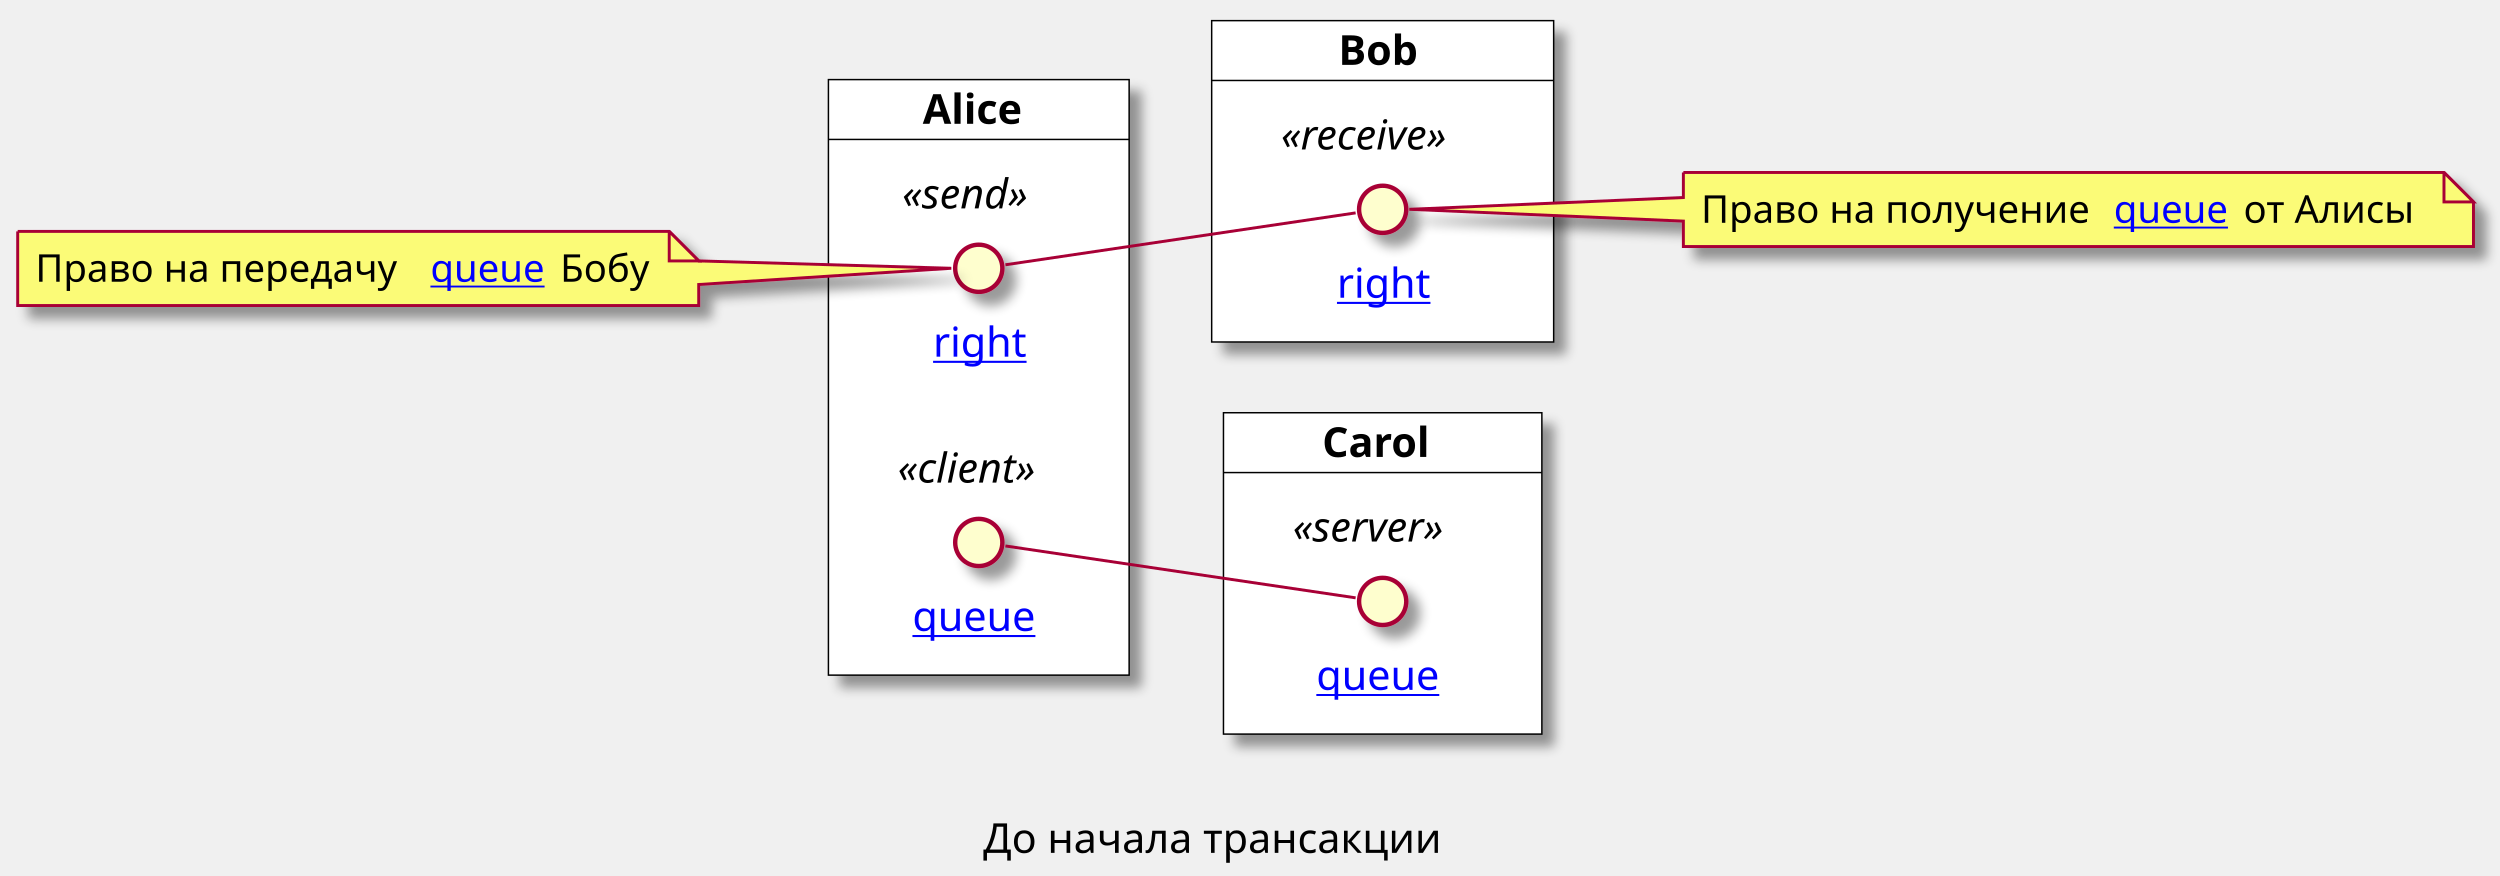
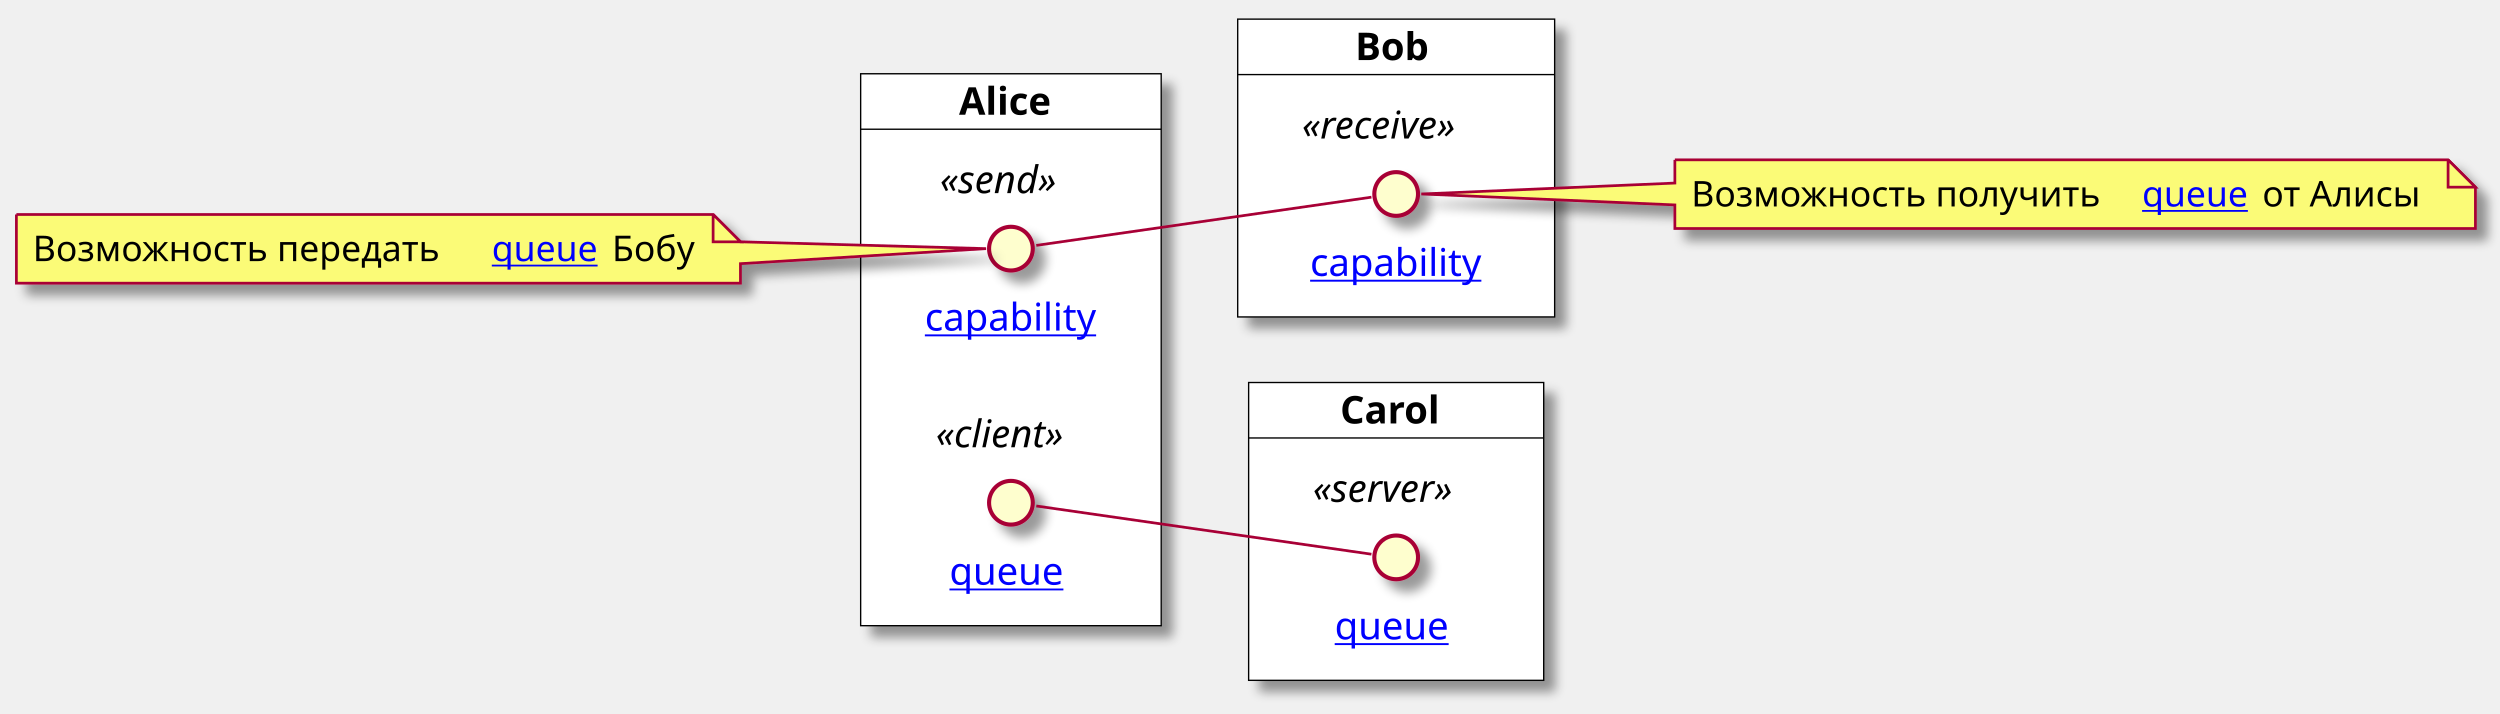
- <svg xmlns="http://www.w3.org/2000/svg" xmlns:xlink="http://www.w3.org/1999/xlink" contentScriptType="application/ecmascript" contentStyleType="text/css" height="297px" preserveAspectRatio="none" style="width:848px;height:297px;background:#FFFFFF;" version="1.1" viewBox="0 0 848 297" width="848px" zoomAndPan="magnify">
+ <svg xmlns="http://www.w3.org/2000/svg" xmlns:xlink="http://www.w3.org/1999/xlink" contentScriptType="application/ecmascript" contentStyleType="text/css" height="261px" preserveAspectRatio="none" style="width:915px;height:261px;background:#FFFFFF;" version="1.1" viewBox="0 0 915 261" width="915px" zoomAndPan="magnify">
  <defs>
-     <filter height="300%" id="f26lsopewtmd3" width="300%" x="-1" y="-1">
+     <filter height="300%" id="f1vxfoie6lhou3" width="300%" x="-1" y="-1">
      <feGaussianBlur result="blurOut" stdDeviation="2.0" />
      <feColorMatrix in="blurOut" result="blurOut2" type="matrix" values="0 0 0 0 0 0 0 0 0 0 0 0 0 0 0 0 0 0 .4 0" />
      <feOffset dx="4.0" dy="4.0" in="blurOut2" result="blurOut3" />
      <feBlend in="SourceGraphic" in2="blurOut3" mode="normal" />
    </filter>
  </defs>
  <g>
-     <rect fill="#FFFFFF" filter="url(#f26lsopewtmd3)" height="202" style="stroke:#000000;stroke-width:0.5;" width="102" x="281" y="27" />
-     <line style="stroke:#000000;stroke-width:0.5;" x1="281" x2="383" y1="47.297" y2="47.297" />
-     <text fill="#000000" font-family="sans-serif" font-size="14" font-weight="bold" lengthAdjust="spacing" textLength="38" x="313" y="41.995">Alice</text>
-     <rect fill="#FFFFFF" filter="url(#f26lsopewtmd3)" height="109" style="stroke:#000000;stroke-width:0.5;" width="116" x="411" y="7" />
-     <line style="stroke:#000000;stroke-width:0.5;" x1="411" x2="527" y1="27.297" y2="27.297" />
-     <text fill="#000000" font-family="sans-serif" font-size="14" font-weight="bold" lengthAdjust="spacing" textLength="30" x="454" y="21.995">Bob</text>
-     <rect fill="#FFFFFF" filter="url(#f26lsopewtmd3)" height="109" style="stroke:#000000;stroke-width:0.5;" width="108" x="415" y="140" />
-     <line style="stroke:#000000;stroke-width:0.5;" x1="415" x2="523" y1="160.297" y2="160.297" />
-     <text fill="#000000" font-family="sans-serif" font-size="14" font-weight="bold" lengthAdjust="spacing" textLength="41" x="448.5" y="154.995">Carol</text>
-     <ellipse cx="332" cy="91" fill="#FEFECE" filter="url(#f26lsopewtmd3)" rx="8" ry="8" style="stroke:#A80036;stroke-width:1.5;" />
-     <a href="/work/transaction-types/queue-example/diagrams/right-send/" target="_top" title="right" xlink:actuate="onRequest" xlink:href="/work/transaction-types/queue-example/diagrams/right-send/" xlink:show="new" xlink:title="right" xlink:type="simple">
-       <text fill="#0000FF" font-family="sans-serif" font-size="14" lengthAdjust="spacing" text-decoration="underline" textLength="31" x="316.5" y="120.995">right</text>
+     <rect fill="#FFFFFF" filter="url(#f1vxfoie6lhou3)" height="202" style="stroke:#000000;stroke-width:0.5;" width="110" x="315" y="27" />
+     <line style="stroke:#000000;stroke-width:0.5;" x1="315" x2="425" y1="47.297" y2="47.297" />
+     <text fill="#000000" font-family="sans-serif" font-size="14" font-weight="bold" lengthAdjust="spacing" textLength="38" x="351" y="41.995">Alice</text>
+     <rect fill="#FFFFFF" filter="url(#f1vxfoie6lhou3)" height="109" style="stroke:#000000;stroke-width:0.5;" width="116" x="453" y="7" />
+     <line style="stroke:#000000;stroke-width:0.5;" x1="453" x2="569" y1="27.297" y2="27.297" />
+     <text fill="#000000" font-family="sans-serif" font-size="14" font-weight="bold" lengthAdjust="spacing" textLength="30" x="496" y="21.995">Bob</text>
+     <rect fill="#FFFFFF" filter="url(#f1vxfoie6lhou3)" height="109" style="stroke:#000000;stroke-width:0.5;" width="108" x="457" y="140" />
+     <line style="stroke:#000000;stroke-width:0.5;" x1="457" x2="565" y1="160.297" y2="160.297" />
+     <text fill="#000000" font-family="sans-serif" font-size="14" font-weight="bold" lengthAdjust="spacing" textLength="41" x="490.5" y="154.995">Carol</text>
+     <ellipse cx="370" cy="91" fill="#FEFECE" filter="url(#f1vxfoie6lhou3)" rx="8" ry="8" style="stroke:#A80036;stroke-width:1.5;" />
+     <a href="/work/transaction-types/queue-example/diagrams/capability-send/" target="_top" title="capability" xlink:actuate="onRequest" xlink:href="/work/transaction-types/queue-example/diagrams/capability-send/" xlink:show="new" xlink:title="capability" xlink:type="simple">
+       <text fill="#0000FF" font-family="sans-serif" font-size="14" lengthAdjust="spacing" text-decoration="underline" textLength="63" x="338.5" y="120.995">capability</text>
    </a>
-     <text fill="#000000" font-family="sans-serif" font-size="14" font-style="italic" lengthAdjust="spacing" textLength="52" x="306" y="70.698">«send»</text>
-     <ellipse cx="332" cy="184" fill="#FEFECE" filter="url(#f26lsopewtmd3)" rx="8" ry="8" style="stroke:#A80036;stroke-width:1.5;" />
+     <text fill="#000000" font-family="sans-serif" font-size="14" font-style="italic" lengthAdjust="spacing" textLength="52" x="344" y="70.698">«send»</text>
+     <ellipse cx="370" cy="184" fill="#FEFECE" filter="url(#f1vxfoie6lhou3)" rx="8" ry="8" style="stroke:#A80036;stroke-width:1.5;" />
    <a href="/work/transaction-types/queue-example/diagrams/queue-client/" target="_top" title="queue" xlink:actuate="onRequest" xlink:href="/work/transaction-types/queue-example/diagrams/queue-client/" xlink:show="new" xlink:title="queue" xlink:type="simple">
-       <text fill="#0000FF" font-family="sans-serif" font-size="14" lengthAdjust="spacing" text-decoration="underline" textLength="45" x="309.5" y="213.995">queue</text>
+       <text fill="#0000FF" font-family="sans-serif" font-size="14" lengthAdjust="spacing" text-decoration="underline" textLength="45" x="347.5" y="213.995">queue</text>
    </a>
-     <text fill="#000000" font-family="sans-serif" font-size="14" font-style="italic" lengthAdjust="spacing" textLength="55" x="304.5" y="163.698">«client»</text>
-     <ellipse cx="469" cy="71" fill="#FEFECE" filter="url(#f26lsopewtmd3)" rx="8" ry="8" style="stroke:#A80036;stroke-width:1.5;" />
-     <a href="/work/transaction-types/queue-example/diagrams/right-receive/" target="_top" title="right" xlink:actuate="onRequest" xlink:href="/work/transaction-types/queue-example/diagrams/right-receive/" xlink:show="new" xlink:title="right" xlink:type="simple">
-       <text fill="#0000FF" font-family="sans-serif" font-size="14" lengthAdjust="spacing" text-decoration="underline" textLength="31" x="453.5" y="100.995">right</text>
+     <text fill="#000000" font-family="sans-serif" font-size="14" font-style="italic" lengthAdjust="spacing" textLength="55" x="342.5" y="163.698">«client»</text>
+     <ellipse cx="511" cy="71" fill="#FEFECE" filter="url(#f1vxfoie6lhou3)" rx="8" ry="8" style="stroke:#A80036;stroke-width:1.5;" />
+     <a href="/work/transaction-types/queue-example/diagrams/capability-receive/" target="_top" title="capability" xlink:actuate="onRequest" xlink:href="/work/transaction-types/queue-example/diagrams/capability-receive/" xlink:show="new" xlink:title="capability" xlink:type="simple">
+       <text fill="#0000FF" font-family="sans-serif" font-size="14" lengthAdjust="spacing" text-decoration="underline" textLength="63" x="479.5" y="100.995">capability</text>
    </a>
-     <text fill="#000000" font-family="sans-serif" font-size="14" font-style="italic" lengthAdjust="spacing" textLength="69" x="434.5" y="50.698">«receive»</text>
-     <ellipse cx="469" cy="204" fill="#FEFECE" filter="url(#f26lsopewtmd3)" rx="8" ry="8" style="stroke:#A80036;stroke-width:1.5;" />
+     <text fill="#000000" font-family="sans-serif" font-size="14" font-style="italic" lengthAdjust="spacing" textLength="69" x="476.5" y="50.698">«receive»</text>
+     <ellipse cx="511" cy="204" fill="#FEFECE" filter="url(#f1vxfoie6lhou3)" rx="8" ry="8" style="stroke:#A80036;stroke-width:1.5;" />
    <a href="/work/transaction-types/queue-example/diagrams/queue-server/" target="_top" title="queue" xlink:actuate="onRequest" xlink:href="/work/transaction-types/queue-example/diagrams/queue-server/" xlink:show="new" xlink:title="queue" xlink:type="simple">
-       <text fill="#0000FF" font-family="sans-serif" font-size="14" lengthAdjust="spacing" text-decoration="underline" textLength="45" x="446.5" y="233.995">queue</text>
+       <text fill="#0000FF" font-family="sans-serif" font-size="14" lengthAdjust="spacing" text-decoration="underline" textLength="45" x="488.5" y="233.995">queue</text>
    </a>
-     <text fill="#000000" font-family="sans-serif" font-size="14" font-style="italic" lengthAdjust="spacing" textLength="61" x="438.5" y="183.698">«server»</text>
-     <path d="M6,78.5 L6,103.633 A0,0 0 0 0 6,103.633 L237,103.633 A0,0 0 0 0 237,103.633 L237,96.5 L322.67,91 L237,88.5 L237,88.5 L227,78.5 L6,78.5 A0,0 0 0 0 6,78.5 " fill="#FBFB77" filter="url(#f26lsopewtmd3)" style="stroke:#A80036;stroke-width:1.0;" />
-     <path d="M227,78.5 L227,88.5 L237,88.5 L227,78.5 " fill="#FBFB77" style="stroke:#A80036;stroke-width:1.0;" />
-     <text fill="#000000" font-family="sans-serif" font-size="13" lengthAdjust="spacing" textLength="130" x="12" y="95.567">Право на передачу</text>
+     <text fill="#000000" font-family="sans-serif" font-size="14" font-style="italic" lengthAdjust="spacing" textLength="61" x="480.5" y="183.698">«server»</text>
+     <path d="M6,78.5 L6,103.633 A0,0 0 0 0 6,103.633 L271,103.633 A0,0 0 0 0 271,103.633 L271,96.5 L360.9,91 L271,88.5 L271,88.5 L261,78.5 L6,78.5 A0,0 0 0 0 6,78.5 " fill="#FBFB77" filter="url(#f1vxfoie6lhou3)" style="stroke:#A80036;stroke-width:1.0;" />
+     <path d="M261,78.5 L261,88.5 L271,88.5 L261,78.5 " fill="#FBFB77" style="stroke:#A80036;stroke-width:1.0;" />
+     <text fill="#000000" font-family="sans-serif" font-size="13" lengthAdjust="spacing" textLength="164" x="12" y="95.567">Возможность передать</text>
    <a href="/work/transaction-types/queue-example/diagrams/queue-client/" target="_top" title="queue" xlink:actuate="onRequest" xlink:href="/work/transaction-types/queue-example/diagrams/queue-client/" xlink:show="new" xlink:title="queue" xlink:type="simple">
-       <text fill="#0000FF" font-family="sans-serif" font-size="13" lengthAdjust="spacing" text-decoration="underline" textLength="40" x="146" y="95.567">queue</text>
+       <text fill="#0000FF" font-family="sans-serif" font-size="13" lengthAdjust="spacing" text-decoration="underline" textLength="40" x="180" y="95.567">queue</text>
    </a>
-     <text fill="#000000" font-family="sans-serif" font-size="13" lengthAdjust="spacing" textLength="32" x="190" y="95.567">Бобу</text>
-     <path d="M571,58.5 L571,67 L478.05,71 L571,75 L571,83.633 A0,0 0 0 0 571,83.633 L839,83.633 A0,0 0 0 0 839,83.633 L839,68.5 L829,58.5 L571,58.5 A0,0 0 0 0 571,58.5 " fill="#FBFB77" filter="url(#f26lsopewtmd3)" style="stroke:#A80036;stroke-width:1.0;" />
-     <path d="M829,58.5 L829,68.5 L839,68.5 L829,58.5 " fill="#FBFB77" style="stroke:#A80036;stroke-width:1.0;" />
-     <text fill="#000000" font-family="sans-serif" font-size="13" lengthAdjust="spacing" textLength="136" x="577" y="75.567">Право на получение</text>
+     <text fill="#000000" font-family="sans-serif" font-size="13" lengthAdjust="spacing" textLength="32" x="224" y="95.567">Бобу</text>
+     <path d="M613,58.5 L613,67 L520.2,71 L613,75 L613,83.633 A0,0 0 0 0 613,83.633 L906,83.633 A0,0 0 0 0 906,83.633 L906,68.5 L896,58.5 L613,58.5 A0,0 0 0 0 613,58.5 " fill="#FBFB77" filter="url(#f1vxfoie6lhou3)" style="stroke:#A80036;stroke-width:1.0;" />
+     <path d="M896,58.5 L896,68.5 L906,68.5 L896,58.5 " fill="#FBFB77" style="stroke:#A80036;stroke-width:1.0;" />
+     <text fill="#000000" font-family="sans-serif" font-size="13" lengthAdjust="spacing" textLength="161" x="619" y="75.567">Возможность получить</text>
    <a href="/work/transaction-types/queue-example/diagrams/queue-client/" target="_top" title="queue" xlink:actuate="onRequest" xlink:href="/work/transaction-types/queue-example/diagrams/queue-client/" xlink:show="new" xlink:title="queue" xlink:type="simple">
-       <text fill="#0000FF" font-family="sans-serif" font-size="13" lengthAdjust="spacing" text-decoration="underline" textLength="40" x="717" y="75.567">queue</text>
+       <text fill="#0000FF" font-family="sans-serif" font-size="13" lengthAdjust="spacing" text-decoration="underline" textLength="40" x="784" y="75.567">queue</text>
    </a>
-     <text fill="#000000" font-family="sans-serif" font-size="13" lengthAdjust="spacing" textLength="63" x="761" y="75.567">от Алисы</text>
-     <path codeLine="32" d="M341.04,89.81 C364.99,86.26 435.71,75.78 459.83,72.21 " fill="none" id="right1-right2" style="stroke:#A80036;stroke-width:1.0;" />
-     <path codeLine="33" d="M341.04,185.19 C364.99,188.74 435.71,199.22 459.83,202.79 " fill="none" id="queue1-queue2" style="stroke:#A80036;stroke-width:1.0;" />
-     <text fill="#000000" font-family="sans-serif" font-size="14" lengthAdjust="spacing" textLength="0" x="418.5" y="272.995" />
-     <text fill="#000000" font-family="sans-serif" font-size="14" lengthAdjust="spacing" textLength="166" x="333.5" y="289.292">До начала трансакции</text>
+     <text fill="#000000" font-family="sans-serif" font-size="13" lengthAdjust="spacing" textLength="63" x="828" y="75.567">от Алисы</text>
+     <path codeLine="31" d="M379.28,89.81 C404.06,86.24 477.44,75.68 501.94,72.16 " fill="none" id="capability1-capability2" style="stroke:#A80036;stroke-width:1.0;" />
+     <path codeLine="32" d="M379.28,185.19 C404.06,188.76 477.44,199.32 501.94,202.84 " fill="none" id="queue1-queue2" style="stroke:#A80036;stroke-width:1.0;" />
  </g>
</svg>
